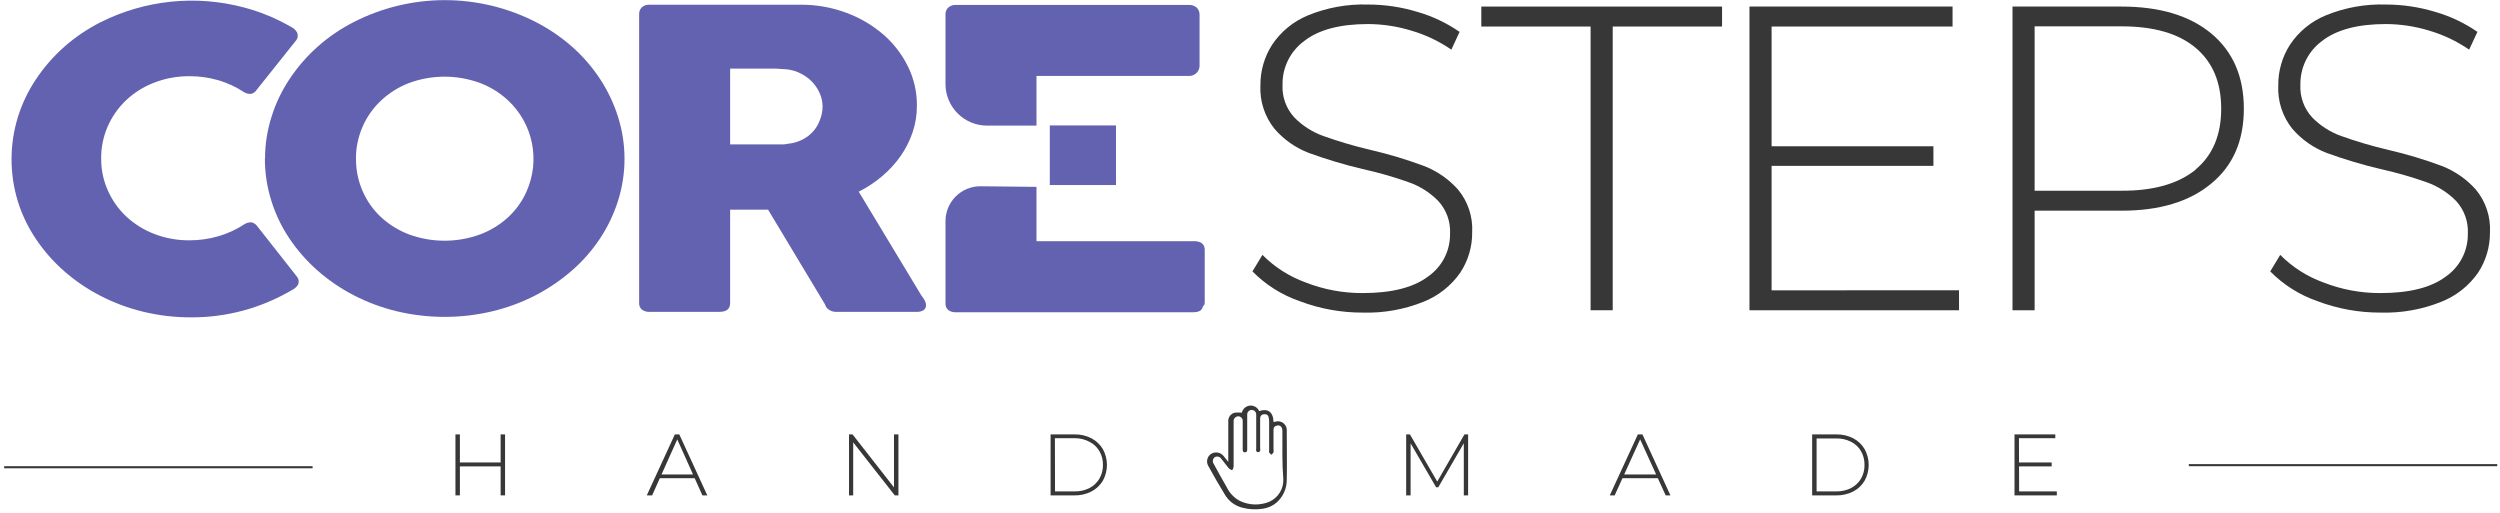
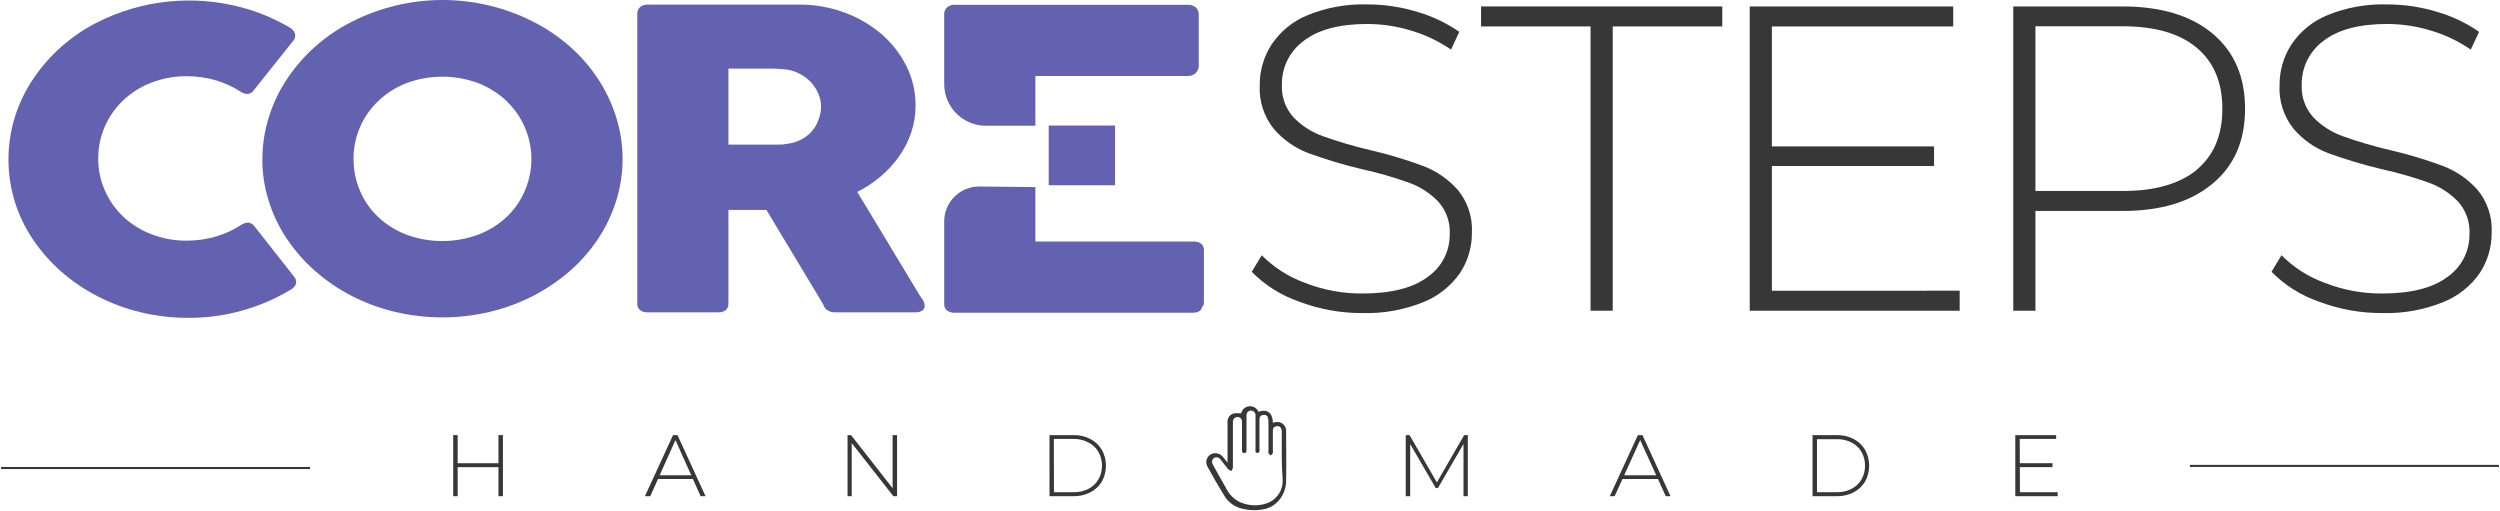
- <svg xmlns="http://www.w3.org/2000/svg" width="395" height="81" viewBox="0 0 395 81" fill="none">
-   <path d="M205.323 47.574C202.517 46.602 199.972 44.996 197.887 42.881L199.465 40.271C201.387 42.209 203.716 43.695 206.282 44.624C209.154 45.749 212.213 46.319 215.297 46.305C219.863 46.305 223.301 45.439 225.611 43.706C226.707 42.95 227.6 41.934 228.21 40.751C228.82 39.567 229.128 38.251 229.108 36.919C229.156 35.98 229.016 35.04 228.698 34.154C228.379 33.269 227.887 32.456 227.251 31.762C225.964 30.447 224.395 29.442 222.661 28.823C220.241 27.958 217.767 27.248 215.256 26.698C212.386 26.018 209.559 25.171 206.788 24.161C204.696 23.359 202.836 22.051 201.373 20.355C199.809 18.41 199.016 15.957 199.145 13.465C199.127 11.195 199.773 8.969 201.002 7.06C202.385 4.99 204.352 3.378 206.654 2.429C209.664 1.196 212.902 0.612 216.153 0.716C218.799 0.718 221.43 1.111 223.961 1.882C226.335 2.567 228.581 3.633 230.614 5.038L229.314 7.844C227.373 6.509 225.232 5.492 222.971 4.832C220.761 4.158 218.464 3.81 216.153 3.8C211.718 3.8 208.359 4.691 206.076 6.472C204.991 7.265 204.112 8.309 203.514 9.513C202.917 10.718 202.617 12.048 202.642 13.393C202.593 14.332 202.732 15.273 203.051 16.158C203.37 17.043 203.862 17.857 204.498 18.55C205.785 19.865 207.355 20.87 209.088 21.489C211.533 22.364 214.026 23.097 216.555 23.686C219.419 24.351 222.237 25.199 224.992 26.224C227.058 27.023 228.903 28.303 230.376 29.957C231.94 31.85 232.735 34.261 232.604 36.713C232.626 38.979 231.968 41.199 230.717 43.087C229.276 45.152 227.261 46.748 224.92 47.677C221.875 48.904 218.609 49.486 215.328 49.389C211.91 49.403 208.519 48.788 205.323 47.574Z" fill="#373737" />
-   <path d="M251.313 4.192H234.047V1.036H272.086V4.192H254.809V49.018H251.313V4.192Z" fill="#373737" />
-   <path d="M309.525 45.861V49.018H276.416V1.036H308.504V4.192H279.913V23.108H305.481V26.203H279.913V45.872L309.525 45.861Z" fill="#373737" />
-   <path d="M349.371 5.285C352.809 8.146 354.528 12.11 354.528 17.178C354.528 22.245 352.809 26.189 349.371 29.008C345.933 31.869 341.202 33.295 335.179 33.288H321.471V49.018H317.975V1.036H335.179C341.216 1.036 345.947 2.452 349.371 5.285ZM346.906 26.78C349.601 24.538 350.949 21.338 350.949 17.178C350.949 13.018 349.601 9.81 346.906 7.554C344.204 5.285 340.305 4.161 335.179 4.161H321.471V30.132H335.179C340.305 30.163 344.204 29.008 346.906 26.811V26.78Z" fill="#373737" />
-   <path d="M366.134 47.574C363.327 46.602 360.783 44.996 358.697 42.881L360.275 40.271C362.198 42.209 364.527 43.695 367.093 44.624C369.965 45.749 373.023 46.32 376.108 46.305C380.68 46.305 384.118 45.439 386.422 43.706C387.518 42.949 388.41 41.934 389.02 40.751C389.63 39.567 389.939 38.251 389.918 36.919C389.968 35.98 389.83 35.041 389.513 34.155C389.196 33.27 388.706 32.456 388.072 31.762C386.783 30.449 385.214 29.444 383.482 28.823C381.061 27.959 378.588 27.249 376.077 26.698C373.207 26.018 370.379 25.171 367.609 24.16C365.517 23.358 363.657 22.051 362.194 20.355C360.63 18.41 359.837 15.957 359.966 13.465C359.948 11.194 360.594 8.968 361.822 7.06C363.203 4.987 365.171 3.374 367.475 2.428C370.482 1.196 373.715 0.613 376.964 0.716C379.613 0.718 382.247 1.11 384.782 1.882C387.156 2.567 389.402 3.633 391.435 5.038L390.125 7.843C388.186 6.511 386.049 5.494 383.792 4.832C381.578 4.157 379.278 3.809 376.964 3.8C372.535 3.8 369.176 4.691 366.887 6.472C365.804 7.268 364.929 8.311 364.333 9.516C363.737 10.72 363.439 12.049 363.462 13.392C363.414 14.332 363.553 15.272 363.872 16.158C364.191 17.043 364.683 17.856 365.319 18.549C366.606 19.865 368.176 20.87 369.909 21.489C372.353 22.365 374.847 23.099 377.376 23.686C380.239 24.353 383.057 25.2 385.813 26.223C387.874 27.026 389.716 28.306 391.187 29.957C392.751 31.85 393.546 34.261 393.415 36.713C393.433 38.976 392.78 41.195 391.538 43.087C390.097 45.152 388.082 46.748 385.741 47.677C382.696 48.901 379.43 49.484 376.149 49.389C372.727 49.404 369.332 48.789 366.134 47.574Z" fill="#373737" />
-   <path fill-rule="evenodd" clip-rule="evenodd" d="M100.984 2.253C100.974 2.053 101.005 1.854 101.076 1.668C101.147 1.481 101.257 1.312 101.397 1.17C101.56 1.02 101.753 0.906 101.962 0.833C102.171 0.76 102.393 0.731 102.614 0.747H126.564C129.003 0.734 131.425 1.164 133.711 2.016C135.841 2.798 137.815 3.954 139.539 5.43C141.168 6.835 142.497 8.554 143.448 10.483C144.4 12.407 144.887 14.526 144.871 16.672C144.884 18.113 144.653 19.546 144.191 20.911C143.737 22.25 143.094 23.518 142.283 24.676C141.452 25.851 140.475 26.915 139.374 27.842C138.243 28.799 137.004 29.619 135.681 30.287L145.243 46.129C145.418 46.439 145.635 46.8 145.913 47.161C146.139 47.462 146.278 47.818 146.315 48.192C146.324 48.348 146.294 48.503 146.227 48.643C146.161 48.784 146.06 48.905 145.934 48.997C145.624 49.188 145.266 49.284 144.902 49.275H132.123C131.725 49.284 131.333 49.172 130.999 48.956C130.676 48.753 130.44 48.436 130.339 48.069L121.355 33.123H115.362V47.873C115.362 48.811 114.795 49.275 113.661 49.275H102.614C102.19 49.298 101.771 49.174 101.428 48.925C101.279 48.799 101.162 48.64 101.085 48.461C101.008 48.282 100.973 48.088 100.984 47.893V2.253ZM129.967 16.816C129.964 16.14 129.827 15.47 129.565 14.846C129.29 14.189 128.907 13.582 128.431 13.052C127.919 12.495 127.315 12.031 126.646 11.68C125.936 11.296 125.159 11.051 124.356 10.958L122.438 10.834C121.829 10.834 121.169 10.834 120.458 10.834H115.362V22.819H122.149C122.593 22.819 122.995 22.819 123.335 22.819C123.676 22.819 124.057 22.819 124.47 22.716C125.283 22.649 126.076 22.421 126.801 22.046C127.458 21.713 128.046 21.258 128.534 20.705C128.987 20.173 129.337 19.561 129.565 18.9C129.832 18.238 129.969 17.53 129.967 16.816Z" fill="#6362B0" />
-   <path fill-rule="evenodd" clip-rule="evenodd" d="M41.872 25.099C41.872 22.841 42.22 20.598 42.904 18.446C43.565 16.321 44.531 14.302 45.771 12.454C47.023 10.571 48.514 8.859 50.206 7.358C51.942 5.818 53.87 4.508 55.941 3.46C60.382 1.199 65.294 0.021 70.278 0.021C75.261 0.021 80.173 1.199 84.614 3.46C86.68 4.513 88.606 5.819 90.349 7.348C92.049 8.84 93.541 10.554 94.784 12.443C96.009 14.299 96.97 16.316 97.641 18.436C99.017 22.768 99.017 27.419 97.641 31.752C96.972 33.862 96.01 35.869 94.784 37.713C93.54 39.587 92.048 41.283 90.349 42.757C88.593 44.284 86.66 45.596 84.594 46.666C82.437 47.774 80.155 48.619 77.797 49.182C72.833 50.365 67.66 50.365 62.697 49.182C60.345 48.618 58.07 47.773 55.92 46.666C53.855 45.603 51.929 44.29 50.185 42.757C48.495 41.275 47.004 39.579 45.75 37.713C44.508 35.877 43.542 33.868 42.883 31.752C42.199 29.597 41.851 27.349 41.852 25.088L41.872 25.099ZM56.25 25.099C56.235 26.84 56.587 28.566 57.282 30.163C57.952 31.724 58.939 33.129 60.18 34.289C61.465 35.479 62.967 36.41 64.605 37.032C68.244 38.366 72.239 38.366 75.878 37.032C77.523 36.413 79.033 35.481 80.324 34.289C81.568 33.129 82.558 31.724 83.232 30.163C84.277 27.777 84.558 25.127 84.037 22.575C83.517 20.023 82.219 17.695 80.324 15.909C79.037 14.7 77.527 13.754 75.878 13.124C72.241 11.777 68.242 11.777 64.605 13.124C62.963 13.757 61.46 14.702 60.18 15.909C58.929 17.089 57.933 18.514 57.255 20.095C56.578 21.675 56.232 23.379 56.24 25.099H56.25Z" fill="#6362B0" />
-   <path fill-rule="evenodd" clip-rule="evenodd" d="M45.998 4.254C46.386 4.44 46.71 4.738 46.926 5.11C47.023 5.307 47.063 5.527 47.043 5.745C47.023 5.963 46.944 6.172 46.813 6.348L40.552 14.197C40.457 14.354 40.331 14.49 40.182 14.598C40.033 14.706 39.865 14.784 39.686 14.826C39.288 14.868 38.888 14.773 38.551 14.558C37.316 13.743 35.968 13.114 34.549 12.691C33.045 12.251 31.485 12.032 29.918 12.041C28.003 12.028 26.103 12.378 24.318 13.073C22.678 13.703 21.178 14.649 19.903 15.858C18.677 17.028 17.695 18.43 17.015 19.983C16.322 21.574 15.97 23.292 15.984 25.027C15.97 26.752 16.321 28.46 17.015 30.04C17.693 31.594 18.675 32.997 19.903 34.165C21.184 35.364 22.683 36.306 24.318 36.94C26.103 37.635 28.003 37.985 29.918 37.971C31.5 37.977 33.074 37.751 34.591 37.301C36.02 36.878 37.38 36.246 38.624 35.424C38.956 35.213 39.344 35.109 39.737 35.125C40.094 35.207 40.41 35.416 40.624 35.712L46.968 43.778C47.095 43.952 47.173 44.157 47.193 44.371C47.213 44.585 47.175 44.801 47.081 44.995C46.853 45.347 46.532 45.63 46.153 45.81C41.318 48.674 35.796 50.172 30.176 50.142C27.637 50.149 25.105 49.852 22.637 49.255C20.288 48.692 18.016 47.847 15.87 46.738C13.802 45.676 11.873 44.363 10.125 42.829C8.435 41.347 6.944 39.652 5.69 37.786C4.448 35.949 3.482 33.941 2.823 31.824C1.491 27.485 1.491 22.847 2.823 18.508C3.485 16.383 4.45 14.364 5.69 12.516C6.943 10.633 8.434 8.921 10.125 7.421C11.865 5.88 13.796 4.57 15.87 3.522C22.893 -0.009 30.966 -0.842 38.562 1.181C41.165 1.873 43.666 2.906 45.998 4.254Z" fill="#6362B0" />
-   <path d="M188.676 38.105H163.767V29.523L154.938 29.431C154.212 29.424 153.492 29.561 152.819 29.834C152.146 30.108 151.534 30.511 151.018 31.023C150.502 31.534 150.092 32.142 149.813 32.812C149.533 33.483 149.389 34.202 149.389 34.928V47.955C149.377 48.15 149.41 48.345 149.487 48.524C149.564 48.703 149.683 48.862 149.833 48.986C150.176 49.236 150.595 49.36 151.019 49.337H188.532C189.439 49.337 189.955 49.028 190.048 48.419C190.139 48.35 190.213 48.261 190.265 48.16C190.317 48.058 190.345 47.946 190.347 47.831V39.58C190.399 38.61 189.79 38.105 188.676 38.105Z" fill="#6362B0" />
-   <path d="M163.766 12H187.788C188.028 12.014 188.269 11.976 188.493 11.889C188.718 11.802 188.92 11.667 189.088 11.495C189.353 11.214 189.51 10.849 189.531 10.463V2.356C189.541 2.145 189.506 1.934 189.43 1.737C189.353 1.54 189.237 1.361 189.088 1.211C188.742 0.906 188.29 0.75 187.829 0.778H151.018C150.8 0.765 150.582 0.796 150.377 0.868C150.171 0.941 149.983 1.054 149.822 1.201C149.676 1.34 149.562 1.508 149.487 1.695C149.412 1.882 149.379 2.083 149.388 2.284V13.279C149.388 15.021 150.081 16.692 151.313 17.925C152.545 19.157 154.216 19.849 155.958 19.849H163.766V12Z" fill="#6362B0" />
-   <path d="M176.328 19.818H165.869V29.235H176.328V19.818Z" fill="#6362B0" />
-   <path d="M72.662 78.269H71.961V68.635H72.662V78.269ZM79.181 73.689H72.58V73.07H79.181V73.689ZM79.098 68.635H79.8V78.269H79.098V68.635Z" fill="#373737" />
-   <path d="M102.191 78.269L106.627 68.635H107.328L111.753 78.269H110.979L106.853 69.079H107.163L103.037 78.269H102.191ZM103.821 75.556L104.048 74.968H109.814L110.051 75.556H103.821Z" fill="#373737" />
-   <path d="M134.145 78.269V68.635H134.701L141.56 77.402H141.251V68.635H141.952V78.269H141.375L134.495 69.501H134.805V78.269H134.145Z" fill="#373737" />
-   <path d="M165.994 78.269V68.635H169.769C170.701 68.614 171.623 68.826 172.451 69.254C173.199 69.647 173.824 70.24 174.256 70.966C174.677 71.729 174.897 72.586 174.897 73.457C174.897 74.328 174.677 75.185 174.256 75.948C173.823 76.671 173.198 77.26 172.451 77.65C171.623 78.077 170.701 78.29 169.769 78.269H165.994ZM166.695 77.639H169.79C170.61 77.661 171.422 77.477 172.152 77.103C172.801 76.765 173.341 76.25 173.709 75.618C174.091 74.961 174.283 74.211 174.266 73.452C174.281 72.692 174.088 71.944 173.709 71.286C173.344 70.654 172.803 70.141 172.152 69.811C171.419 69.419 170.599 69.221 169.769 69.233H166.675L166.695 77.639Z" fill="#373737" />
-   <path d="M222.174 78.269V68.635H222.772L227.238 76.36H226.929L231.384 68.635H231.962V78.269H231.281V69.697H231.477L227.248 76.99H226.908L222.669 69.697H222.875V78.269H222.174Z" fill="#373737" />
-   <path d="M254.346 78.269L258.781 68.635H259.503L263.928 78.269H263.175L258.987 69.079H259.297L255.119 78.269H254.346ZM255.965 75.556L256.202 74.968H261.968L262.205 75.556H255.965Z" fill="#373737" />
-   <path d="M286.32 78.269V68.635H290.137C291.068 68.616 291.989 68.829 292.818 69.254C293.565 69.645 294.187 70.238 294.613 70.966C295.034 71.729 295.254 72.586 295.254 73.457C295.254 74.328 295.034 75.185 294.613 75.948C294.187 76.673 293.565 77.263 292.818 77.65C291.989 78.075 291.068 78.288 290.137 78.269H286.32ZM287.022 77.639H290.116C290.939 77.661 291.755 77.477 292.488 77.103C293.135 76.763 293.675 76.248 294.046 75.618C294.419 74.958 294.608 74.21 294.592 73.452C294.605 72.694 294.416 71.947 294.046 71.286C293.677 70.656 293.137 70.145 292.488 69.811C291.755 69.437 290.939 69.253 290.116 69.275H287.022V77.639Z" fill="#373737" />
-   <path d="M319.025 77.639H324.977V78.269H318.293V68.635H324.739V69.233H318.994L319.025 77.639ZM318.943 73.07H324.162V73.689H318.943V73.07Z" fill="#373737" />
-   <path d="M194.068 72.977C194.068 70.78 194.068 68.718 194.068 66.644C194.034 66.319 194.12 65.993 194.31 65.727C194.5 65.461 194.781 65.274 195.099 65.2C195.47 65.169 195.842 65.169 196.213 65.2C196.281 64.904 196.442 64.636 196.671 64.436C196.9 64.236 197.187 64.114 197.49 64.086C197.793 64.059 198.097 64.128 198.359 64.283C198.62 64.439 198.826 64.673 198.946 64.953C200.225 64.52 201.154 64.953 201.226 66.696L201.525 66.613C201.747 66.549 201.981 66.54 202.207 66.589C202.433 66.637 202.644 66.74 202.82 66.889C202.997 67.038 203.134 67.228 203.219 67.443C203.304 67.657 203.335 67.89 203.309 68.119C203.309 70.677 203.361 73.276 203.309 75.793C203.314 76.477 203.172 77.155 202.893 77.779C202.614 78.404 202.203 78.961 201.69 79.413C201.082 79.927 200.342 80.26 199.555 80.373C198.445 80.558 197.308 80.498 196.223 80.197C195.085 79.895 194.113 79.153 193.521 78.134C192.603 76.649 191.737 75.123 190.891 73.586C190.716 73.269 190.67 72.897 190.76 72.546C190.85 72.195 191.07 71.892 191.376 71.698C191.691 71.512 192.063 71.445 192.423 71.512C192.783 71.578 193.107 71.773 193.335 72.059C193.562 72.328 193.769 72.606 194.068 72.977ZM202.618 71.946C202.618 71.76 202.618 71.575 202.618 71.389C202.618 70.285 202.618 69.171 202.618 68.068C202.618 67.418 202.226 67.098 201.7 67.253C201.174 67.408 201.215 67.758 201.215 68.119C201.215 69.151 201.215 70.1 201.215 71.09C201.242 71.216 201.242 71.346 201.215 71.471C201.122 71.615 201.007 71.744 200.875 71.853C200.745 71.742 200.628 71.618 200.524 71.482C200.473 71.409 200.524 71.275 200.524 71.172V66.582C200.518 66.357 200.49 66.132 200.442 65.912C200.419 65.773 200.345 65.649 200.234 65.563C200.123 65.477 199.983 65.436 199.844 65.448C199.349 65.448 199.101 65.665 199.101 66.201C199.101 67.758 199.101 69.295 199.101 70.873C199.134 70.998 199.134 71.13 199.101 71.255C199.063 71.31 199.014 71.357 198.958 71.392C198.901 71.428 198.837 71.451 198.771 71.461C198.71 71.453 198.651 71.43 198.601 71.394C198.551 71.358 198.51 71.31 198.482 71.255C198.456 71.129 198.456 70.999 198.482 70.873V65.84C198.482 65.716 198.482 65.603 198.482 65.479C198.482 65.29 198.407 65.109 198.274 64.976C198.14 64.842 197.959 64.767 197.77 64.767C197.582 64.767 197.401 64.842 197.267 64.976C197.134 65.109 197.059 65.29 197.059 65.479V70.945C197.059 71.193 197.059 71.451 196.708 71.461C196.357 71.471 196.347 71.213 196.347 70.956V66.562C196.36 66.439 196.341 66.315 196.291 66.202C196.242 66.089 196.164 65.991 196.065 65.917C195.967 65.843 195.85 65.796 195.728 65.781C195.606 65.766 195.481 65.782 195.367 65.829C195.212 65.893 195.082 66.007 195 66.153C194.918 66.299 194.887 66.468 194.913 66.634C194.913 69.006 194.913 71.382 194.913 73.761C194.874 73.953 194.797 74.135 194.686 74.297C194.491 74.232 194.309 74.13 194.15 73.998C193.738 73.503 193.366 72.967 192.954 72.472C192.844 72.308 192.676 72.194 192.484 72.151C192.291 72.109 192.09 72.142 191.922 72.245C191.769 72.364 191.666 72.536 191.636 72.728C191.605 72.92 191.649 73.116 191.757 73.276C192.438 74.514 193.108 75.752 193.82 76.969C194.259 77.893 194.982 78.652 195.883 79.135C196.611 79.487 197.406 79.681 198.215 79.704C199.024 79.727 199.828 79.579 200.576 79.269C201.26 78.956 201.835 78.444 202.225 77.8C202.614 77.157 202.802 76.41 202.763 75.659C202.67 74.504 202.618 73.245 202.618 71.987V71.946Z" fill="#373737" />
-   <path d="M394.567 73.329H345.832V73.659H394.567V73.329Z" fill="#373737" />
-   <path d="M49.391 73.658H0.656V73.989H49.391V73.658Z" fill="#373737" />
+ <svg xmlns="http://www.w3.org/2000/svg" width="294" height="60" viewBox="0 0 294 60" fill="none">
+   <path d="M152.751 35.462C150.658 34.737 148.76 33.54 147.205 31.963L148.382 30.017C149.816 31.461 151.552 32.57 153.466 33.263C155.608 34.101 157.889 34.527 160.189 34.516C163.594 34.516 166.157 33.87 167.88 32.578C168.698 32.014 169.363 31.257 169.818 30.374C170.273 29.491 170.503 28.51 170.488 27.517C170.524 26.816 170.42 26.115 170.182 25.455C169.944 24.794 169.578 24.188 169.103 23.671C168.144 22.69 166.973 21.94 165.681 21.479C163.875 20.834 162.031 20.304 160.158 19.894C158.018 19.387 155.909 18.756 153.843 18.002C152.283 17.404 150.896 16.429 149.805 15.164C148.639 13.713 148.047 11.884 148.143 10.026C148.13 8.333 148.611 6.673 149.528 5.249C150.559 3.706 152.027 2.503 153.743 1.796C155.988 0.876 158.402 0.441 160.827 0.519C162.8 0.52 164.762 0.813 166.65 1.388C168.42 1.899 170.095 2.694 171.611 3.742L170.642 5.834C169.194 4.839 167.597 4.081 165.911 3.588C164.263 3.085 162.55 2.826 160.827 2.819C157.52 2.819 155.015 3.483 153.312 4.811C152.503 5.403 151.848 6.181 151.402 7.079C150.956 7.977 150.733 8.969 150.751 9.972C150.715 10.673 150.819 11.374 151.056 12.034C151.294 12.694 151.661 13.301 152.135 13.818C153.095 14.799 154.266 15.548 155.558 16.01C157.382 16.662 159.241 17.209 161.127 17.648C163.263 18.144 165.364 18.776 167.419 19.54C168.959 20.137 170.335 21.091 171.434 22.325C172.6 23.736 173.193 25.535 173.095 27.363C173.111 29.052 172.621 30.708 171.688 32.116C170.614 33.656 169.11 34.847 167.365 35.539C165.094 36.454 162.659 36.889 160.212 36.816C157.663 36.827 155.134 36.368 152.751 35.462Z" fill="#373737" />
+   <path d="M187.048 3.111H174.172V0.757H202.539V3.111H189.655V36.539H187.048V3.111Z" fill="#373737" />
+   <path d="M230.458 34.185V36.539H205.768V0.757H229.697V3.111H208.375V17.217H227.443V19.525H208.375V34.193L230.458 34.185Z" fill="#373737" />
+   <path d="M260.173 3.926C262.737 6.059 264.019 9.015 264.019 12.795C264.019 16.574 262.737 19.515 260.173 21.617C257.609 23.75 254.081 24.814 249.59 24.809H239.367V36.539H236.76V0.757H249.59C254.092 0.757 257.62 1.813 260.173 3.926ZM258.335 19.956C260.345 18.284 261.35 15.897 261.35 12.795C261.35 9.692 260.345 7.3 258.335 5.618C256.32 3.926 253.412 3.088 249.59 3.088H239.367V22.455H249.59C253.412 22.479 256.32 21.617 258.335 19.979V19.956Z" fill="#373737" />
+   <path d="M272.675 35.462C270.582 34.737 268.684 33.54 267.129 31.962L268.306 30.016C269.74 31.461 271.476 32.57 273.39 33.262C275.531 34.102 277.813 34.527 280.112 34.516C283.522 34.516 286.086 33.87 287.804 32.578C288.622 32.014 289.287 31.257 289.742 30.374C290.197 29.491 290.427 28.51 290.412 27.517C290.448 26.816 290.346 26.116 290.109 25.456C289.873 24.795 289.508 24.189 289.035 23.671C288.074 22.692 286.904 21.942 285.612 21.479C283.806 20.835 281.962 20.305 280.089 19.894C277.949 19.387 275.841 18.755 273.775 18.002C272.215 17.404 270.827 16.429 269.736 15.164C268.57 13.713 267.979 11.884 268.075 10.026C268.062 8.333 268.543 6.673 269.459 5.249C270.489 3.704 271.957 2.501 273.675 1.796C275.917 0.877 278.329 0.442 280.751 0.519C282.727 0.52 284.691 0.813 286.581 1.388C288.351 1.899 290.027 2.694 291.542 3.742L290.566 5.834C289.12 4.84 287.526 4.082 285.843 3.588C284.192 3.084 282.477 2.825 280.751 2.819C277.449 2.819 274.944 3.483 273.236 4.811C272.429 5.404 271.776 6.183 271.332 7.081C270.887 7.979 270.665 8.97 270.682 9.972C270.646 10.673 270.75 11.374 270.988 12.034C271.226 12.694 271.592 13.301 272.067 13.818C273.027 14.799 274.197 15.548 275.49 16.01C277.313 16.663 279.172 17.21 281.059 17.648C283.194 18.145 285.295 18.777 287.35 19.54C288.887 20.139 290.261 21.093 291.358 22.325C292.524 23.736 293.117 25.535 293.019 27.363C293.033 29.051 292.546 30.705 291.619 32.116C290.545 33.656 289.042 34.847 287.297 35.539C285.025 36.452 282.59 36.887 280.143 36.816C277.592 36.827 275.06 36.368 272.675 35.462Z" fill="#373737" />
+   <path fill-rule="evenodd" clip-rule="evenodd" d="M74.941 1.665C74.933 1.516 74.957 1.367 75.01 1.228C75.062 1.089 75.144 0.963 75.249 0.857C75.371 0.745 75.514 0.66 75.67 0.606C75.826 0.552 75.992 0.53 76.156 0.542H94.016C95.836 0.532 97.642 0.852 99.347 1.488C100.935 2.071 102.407 2.933 103.693 4.034C104.907 5.082 105.899 6.363 106.608 7.803C107.318 9.237 107.681 10.817 107.669 12.418C107.678 13.492 107.507 14.561 107.162 15.579C106.823 16.578 106.344 17.523 105.739 18.386C105.119 19.263 104.39 20.056 103.569 20.748C102.726 21.461 101.802 22.073 100.816 22.571L107.946 34.385C108.077 34.616 108.238 34.885 108.446 35.154C108.614 35.379 108.718 35.645 108.746 35.923C108.753 36.039 108.73 36.155 108.68 36.26C108.631 36.365 108.555 36.455 108.461 36.523C108.231 36.666 107.963 36.738 107.692 36.731H98.162C97.865 36.737 97.573 36.654 97.324 36.493C97.083 36.341 96.907 36.105 96.832 35.831L90.132 24.686H85.663V35.685C85.663 36.385 85.24 36.731 84.394 36.731H76.156C75.84 36.748 75.528 36.656 75.272 36.47C75.161 36.376 75.073 36.257 75.016 36.124C74.958 35.99 74.933 35.846 74.941 35.7V1.665ZM96.555 12.525C96.552 12.021 96.45 11.521 96.255 11.056C96.05 10.566 95.764 10.113 95.409 9.718C95.027 9.303 94.577 8.957 94.078 8.695C93.548 8.408 92.969 8.226 92.37 8.156L90.94 8.064C90.486 8.064 89.994 8.064 89.463 8.064H85.663V17.002H90.724C91.055 17.002 91.355 17.002 91.609 17.002C91.863 17.002 92.147 17.002 92.455 16.925C93.062 16.875 93.653 16.705 94.193 16.425C94.683 16.177 95.122 15.837 95.486 15.425C95.824 15.028 96.085 14.572 96.255 14.079C96.454 13.585 96.556 13.058 96.555 12.525Z" fill="#6362B0" />
+   <path fill-rule="evenodd" clip-rule="evenodd" d="M30.859 18.702C30.859 17.018 31.119 15.345 31.628 13.741C32.122 12.156 32.842 10.65 33.767 9.272C34.701 7.868 35.812 6.591 37.074 5.472C38.369 4.323 39.806 3.346 41.351 2.565C44.662 0.879 48.326 0 52.042 0C55.758 0 59.422 0.879 62.734 2.565C64.274 3.35 65.71 4.324 67.01 5.464C68.278 6.577 69.39 7.855 70.318 9.264C71.231 10.648 71.948 12.152 72.448 13.733C73.474 16.964 73.474 20.433 72.448 23.663C71.949 25.237 71.232 26.734 70.318 28.109C69.39 29.506 68.277 30.771 67.01 31.87C65.7 33.009 64.26 33.987 62.718 34.785C61.11 35.612 59.408 36.242 57.649 36.662C53.948 37.544 50.09 37.544 46.389 36.662C44.635 36.241 42.939 35.611 41.335 34.785C39.795 33.993 38.359 33.014 37.059 31.87C35.798 30.765 34.686 29.501 33.751 28.109C32.825 26.739 32.105 25.241 31.613 23.663C31.103 22.056 30.843 20.38 30.844 18.694L30.859 18.702ZM41.581 18.702C41.57 20.001 41.832 21.287 42.351 22.479C42.85 23.643 43.586 24.69 44.512 25.555C45.47 26.443 46.59 27.137 47.812 27.601C50.526 28.596 53.505 28.596 56.219 27.601C57.445 27.139 58.571 26.445 59.534 25.555C60.462 24.691 61.2 23.643 61.703 22.479C62.482 20.699 62.692 18.723 62.303 16.82C61.915 14.917 60.948 13.18 59.534 11.849C58.575 10.947 57.449 10.241 56.219 9.772C53.506 8.767 50.524 8.767 47.812 9.772C46.587 10.243 45.467 10.949 44.512 11.849C43.579 12.729 42.836 13.791 42.331 14.97C41.825 16.149 41.568 17.419 41.574 18.702H41.581Z" fill="#6362B0" />
+   <path fill-rule="evenodd" clip-rule="evenodd" d="M33.936 3.157C34.226 3.296 34.467 3.518 34.629 3.796C34.7 3.942 34.73 4.106 34.716 4.269C34.701 4.432 34.641 4.587 34.544 4.719L29.875 10.572C29.804 10.689 29.71 10.791 29.599 10.871C29.488 10.952 29.362 11.009 29.229 11.041C28.933 11.072 28.634 11.002 28.383 10.841C27.462 10.234 26.456 9.765 25.399 9.449C24.277 9.121 23.114 8.958 21.945 8.964C20.517 8.954 19.099 9.216 17.768 9.734C16.546 10.204 15.427 10.909 14.476 11.81C13.562 12.683 12.83 13.729 12.323 14.887C11.806 16.073 11.543 17.355 11.553 18.648C11.543 19.935 11.805 21.209 12.323 22.386C12.828 23.546 13.56 24.592 14.476 25.463C15.431 26.357 16.549 27.059 17.768 27.532C19.099 28.05 20.517 28.311 21.945 28.301C23.125 28.305 24.299 28.137 25.429 27.801C26.496 27.486 27.509 27.014 28.437 26.401C28.685 26.245 28.974 26.167 29.267 26.178C29.534 26.24 29.769 26.396 29.929 26.617L34.659 32.632C34.755 32.761 34.813 32.914 34.828 33.074C34.843 33.234 34.814 33.395 34.744 33.539C34.574 33.802 34.334 34.012 34.052 34.147C30.446 36.283 26.328 37.4 22.137 37.378C20.243 37.383 18.356 37.161 16.515 36.716C14.763 36.296 13.069 35.666 11.469 34.839C9.927 34.047 8.488 33.068 7.185 31.924C5.924 30.819 4.812 29.555 3.877 28.163C2.951 26.793 2.231 25.296 1.739 23.717C0.746 20.482 0.746 17.023 1.739 13.787C2.232 12.202 2.953 10.697 3.877 9.318C4.811 7.914 5.923 6.637 7.185 5.519C8.482 4.37 9.922 3.392 11.469 2.611C16.706 -0.022 22.727 -0.643 28.391 0.865C30.332 1.381 32.197 2.152 33.936 3.157Z" fill="#6362B0" />
+   <path d="M140.337 28.401H121.761V22.002L115.177 21.932C114.636 21.927 114.098 22.029 113.596 22.233C113.095 22.437 112.638 22.738 112.253 23.119C111.869 23.501 111.563 23.954 111.355 24.454C111.146 24.954 111.039 25.49 111.039 26.032V35.747C111.03 35.892 111.055 36.037 111.112 36.171C111.17 36.304 111.258 36.423 111.37 36.516C111.626 36.702 111.938 36.794 112.254 36.777H140.229C140.906 36.777 141.291 36.547 141.36 36.093C141.428 36.041 141.483 35.975 141.522 35.899C141.561 35.823 141.581 35.739 141.583 35.654V29.501C141.621 28.778 141.167 28.401 140.337 28.401Z" fill="#6362B0" />
+   <path d="M121.761 8.934H139.675C139.854 8.944 140.033 8.916 140.2 8.851C140.368 8.786 140.519 8.686 140.644 8.557C140.842 8.348 140.959 8.075 140.974 7.787V1.742C140.981 1.584 140.956 1.427 140.899 1.28C140.842 1.133 140.755 1 140.644 0.888C140.386 0.66 140.049 0.544 139.705 0.565H112.254C112.091 0.555 111.929 0.578 111.776 0.632C111.622 0.686 111.481 0.771 111.361 0.88C111.253 0.984 111.168 1.11 111.112 1.249C111.056 1.388 111.031 1.538 111.038 1.688V9.887C111.038 11.187 111.555 12.433 112.473 13.352C113.392 14.271 114.638 14.787 115.938 14.787H121.761V8.934Z" fill="#6362B0" />
+   <path d="M131.128 14.764H123.328V21.786H131.128V14.764Z" fill="#6362B0" />
+   <path d="M53.82 58.353H53.297V51.169H53.82V58.353ZM58.681 54.938H53.758V54.476H58.681V54.938ZM58.62 51.169H59.143V58.353H58.62V51.169Z" fill="#373737" />
+   <path d="M75.842 58.353L79.149 51.169H79.672L82.972 58.353H82.395L79.319 51.499H79.549L76.472 58.353H75.842ZM77.057 56.33L77.226 55.891H81.526L81.703 56.33H77.057Z" fill="#373737" />
+   <path d="M99.67 58.353V51.169H100.085L105.2 57.706H104.97V51.169H105.493V58.353H105.062L99.931 51.815H100.162V58.353H99.67Z" fill="#373737" />
+   <path d="M123.422 58.353V51.169H126.237C126.932 51.153 127.619 51.311 128.237 51.63C128.795 51.923 129.261 52.365 129.583 52.907C129.897 53.476 130.061 54.115 130.061 54.764C130.061 55.414 129.897 56.053 129.583 56.622C129.26 57.161 128.794 57.601 128.237 57.891C127.619 58.21 126.932 58.368 126.237 58.353H123.422ZM123.945 57.883H126.252C126.864 57.9 127.469 57.762 128.014 57.483C128.498 57.232 128.901 56.847 129.175 56.376C129.46 55.886 129.604 55.327 129.591 54.761C129.602 54.194 129.458 53.636 129.175 53.145C128.903 52.674 128.499 52.292 128.014 52.045C127.468 51.754 126.856 51.605 126.237 51.615H123.93L123.945 57.883Z" fill="#373737" />
+   <path d="M165.316 58.353V51.169H165.763L169.093 56.93H168.862L172.185 51.169H172.616V58.353H172.108V51.961H172.254L169.101 57.399H168.847L165.686 51.961H165.839V58.353H165.316Z" fill="#373737" />
+   <path d="M189.309 58.353L192.616 51.169H193.154L196.454 58.353H195.893L192.77 51.499H193.001L189.885 58.353H189.309ZM190.516 56.33L190.693 55.891H194.993L195.17 56.33H190.516Z" fill="#373737" />
+   <path d="M213.154 58.353V51.169H216C216.695 51.154 217.382 51.313 218 51.63C218.557 51.922 219.021 52.364 219.338 52.907C219.652 53.476 219.817 54.115 219.817 54.765C219.817 55.414 219.652 56.053 219.338 56.622C219.021 57.163 218.557 57.603 218 57.891C217.382 58.209 216.695 58.367 216 58.353H213.154ZM213.677 57.884H215.985C216.599 57.9 217.207 57.762 217.754 57.484C218.237 57.23 218.639 56.846 218.915 56.376C219.194 55.884 219.335 55.326 219.323 54.761C219.333 54.196 219.192 53.638 218.915 53.145C218.641 52.676 218.238 52.294 217.754 52.046C217.207 51.767 216.599 51.629 215.985 51.646H213.677V57.884Z" fill="#373737" />
+   <path d="M237.544 57.883H241.982V58.353H236.998V51.169H241.805V51.615H237.521L237.544 57.883ZM237.483 54.476H241.375V54.938H237.483V54.476Z" fill="#373737" />
+   <path d="M144.358 54.407C144.358 52.768 144.358 51.23 144.358 49.684C144.333 49.442 144.397 49.199 144.539 49C144.68 48.802 144.89 48.662 145.127 48.607C145.403 48.584 145.681 48.584 145.958 48.607C146.009 48.386 146.128 48.187 146.299 48.037C146.47 47.888 146.684 47.797 146.91 47.776C147.136 47.756 147.363 47.807 147.558 47.923C147.753 48.039 147.906 48.214 147.996 48.423C148.95 48.1 149.642 48.423 149.696 49.722L149.919 49.661C150.084 49.613 150.259 49.607 150.428 49.642C150.596 49.678 150.753 49.755 150.885 49.866C151.016 49.977 151.119 50.119 151.182 50.279C151.246 50.44 151.269 50.613 151.249 50.784C151.249 52.691 151.288 54.63 151.249 56.507C151.253 57.017 151.148 57.522 150.939 57.988C150.731 58.454 150.425 58.869 150.042 59.206C149.589 59.59 149.037 59.837 148.45 59.922C147.622 60.06 146.774 60.015 145.965 59.791C145.116 59.566 144.391 59.012 143.95 58.253C143.266 57.145 142.619 56.007 141.989 54.861C141.859 54.624 141.824 54.347 141.891 54.085C141.958 53.824 142.122 53.598 142.35 53.453C142.585 53.314 142.863 53.264 143.131 53.314C143.4 53.363 143.642 53.508 143.812 53.722C143.981 53.922 144.135 54.13 144.358 54.407ZM150.734 53.638C150.734 53.499 150.734 53.361 150.734 53.222C150.734 52.399 150.734 51.569 150.734 50.745C150.734 50.261 150.442 50.023 150.05 50.138C149.657 50.253 149.688 50.515 149.688 50.784C149.688 51.553 149.688 52.261 149.688 52.999C149.708 53.093 149.708 53.19 149.688 53.284C149.618 53.391 149.533 53.487 149.434 53.568C149.337 53.486 149.25 53.393 149.173 53.291C149.134 53.238 149.173 53.138 149.173 53.061V49.638C149.168 49.47 149.147 49.302 149.111 49.138C149.094 49.035 149.039 48.942 148.956 48.877C148.873 48.813 148.769 48.783 148.665 48.792C148.296 48.792 148.111 48.953 148.111 49.353C148.111 50.515 148.111 51.661 148.111 52.838C148.136 52.931 148.136 53.029 148.111 53.122C148.083 53.163 148.047 53.199 148.004 53.225C147.962 53.251 147.915 53.269 147.865 53.276C147.819 53.27 147.776 53.252 147.738 53.226C147.701 53.199 147.671 53.163 147.65 53.122C147.63 53.028 147.63 52.931 147.65 52.838V49.084C147.65 48.992 147.65 48.907 147.65 48.815C147.65 48.674 147.594 48.539 147.494 48.44C147.395 48.34 147.26 48.284 147.119 48.284C146.978 48.284 146.843 48.34 146.744 48.44C146.644 48.539 146.588 48.674 146.588 48.815V52.892C146.588 53.076 146.588 53.268 146.327 53.276C146.065 53.284 146.058 53.092 146.058 52.899V49.623C146.067 49.531 146.053 49.439 146.016 49.354C145.979 49.27 145.921 49.197 145.848 49.142C145.774 49.087 145.687 49.052 145.596 49.04C145.505 49.029 145.412 49.041 145.327 49.076C145.211 49.123 145.115 49.208 145.053 49.317C144.992 49.426 144.969 49.553 144.988 49.676C144.988 51.446 144.988 53.217 144.988 54.991C144.959 55.135 144.901 55.27 144.819 55.391C144.673 55.342 144.538 55.267 144.419 55.168C144.112 54.799 143.835 54.399 143.527 54.03C143.445 53.908 143.32 53.822 143.176 53.791C143.033 53.759 142.883 53.784 142.758 53.861C142.643 53.949 142.567 54.078 142.544 54.221C142.521 54.364 142.554 54.51 142.635 54.63C143.142 55.553 143.642 56.476 144.173 57.383C144.5 58.072 145.039 58.639 145.711 58.999C146.255 59.261 146.847 59.406 147.451 59.423C148.054 59.441 148.654 59.33 149.211 59.099C149.722 58.865 150.15 58.483 150.441 58.004C150.731 57.523 150.871 56.967 150.842 56.407C150.773 55.545 150.734 54.607 150.734 53.668V53.638Z" fill="#373737" />
+   <path d="M293.877 54.669H257.533V54.915H293.877V54.669Z" fill="#373737" />
+   <path d="M36.466 54.915H0.123V55.161H36.466V54.915Z" fill="#373737" />
</svg>
